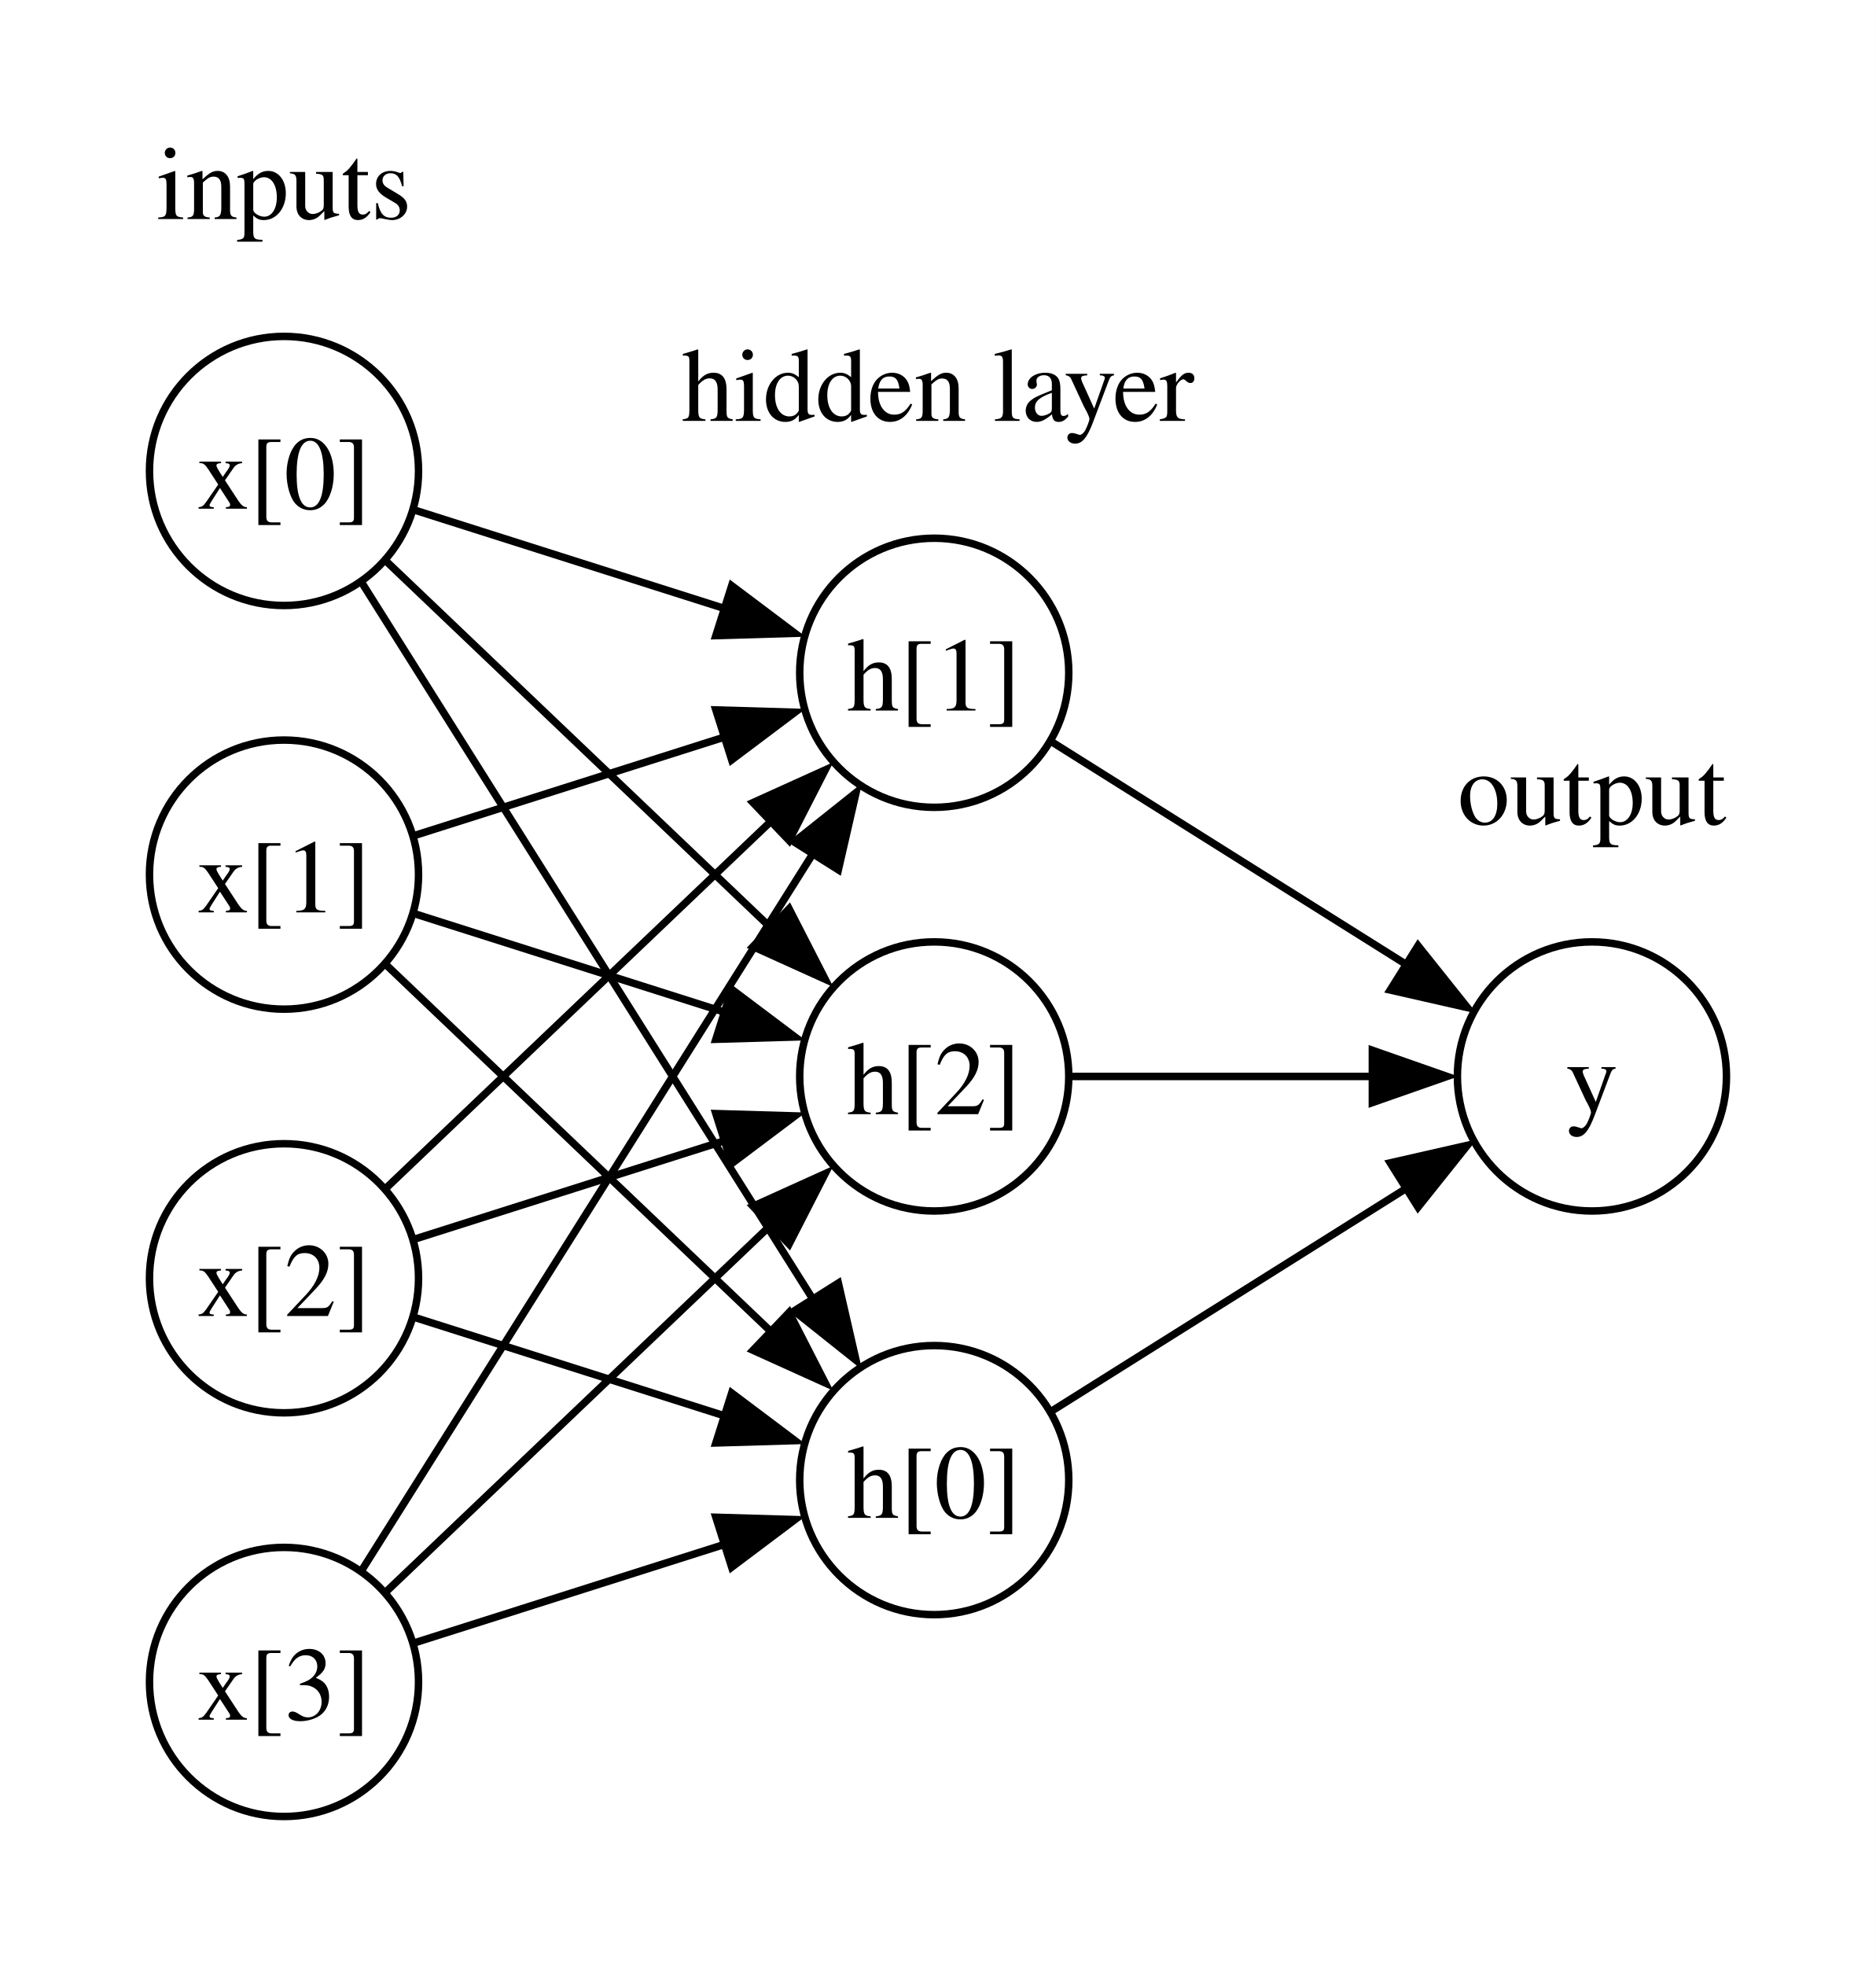
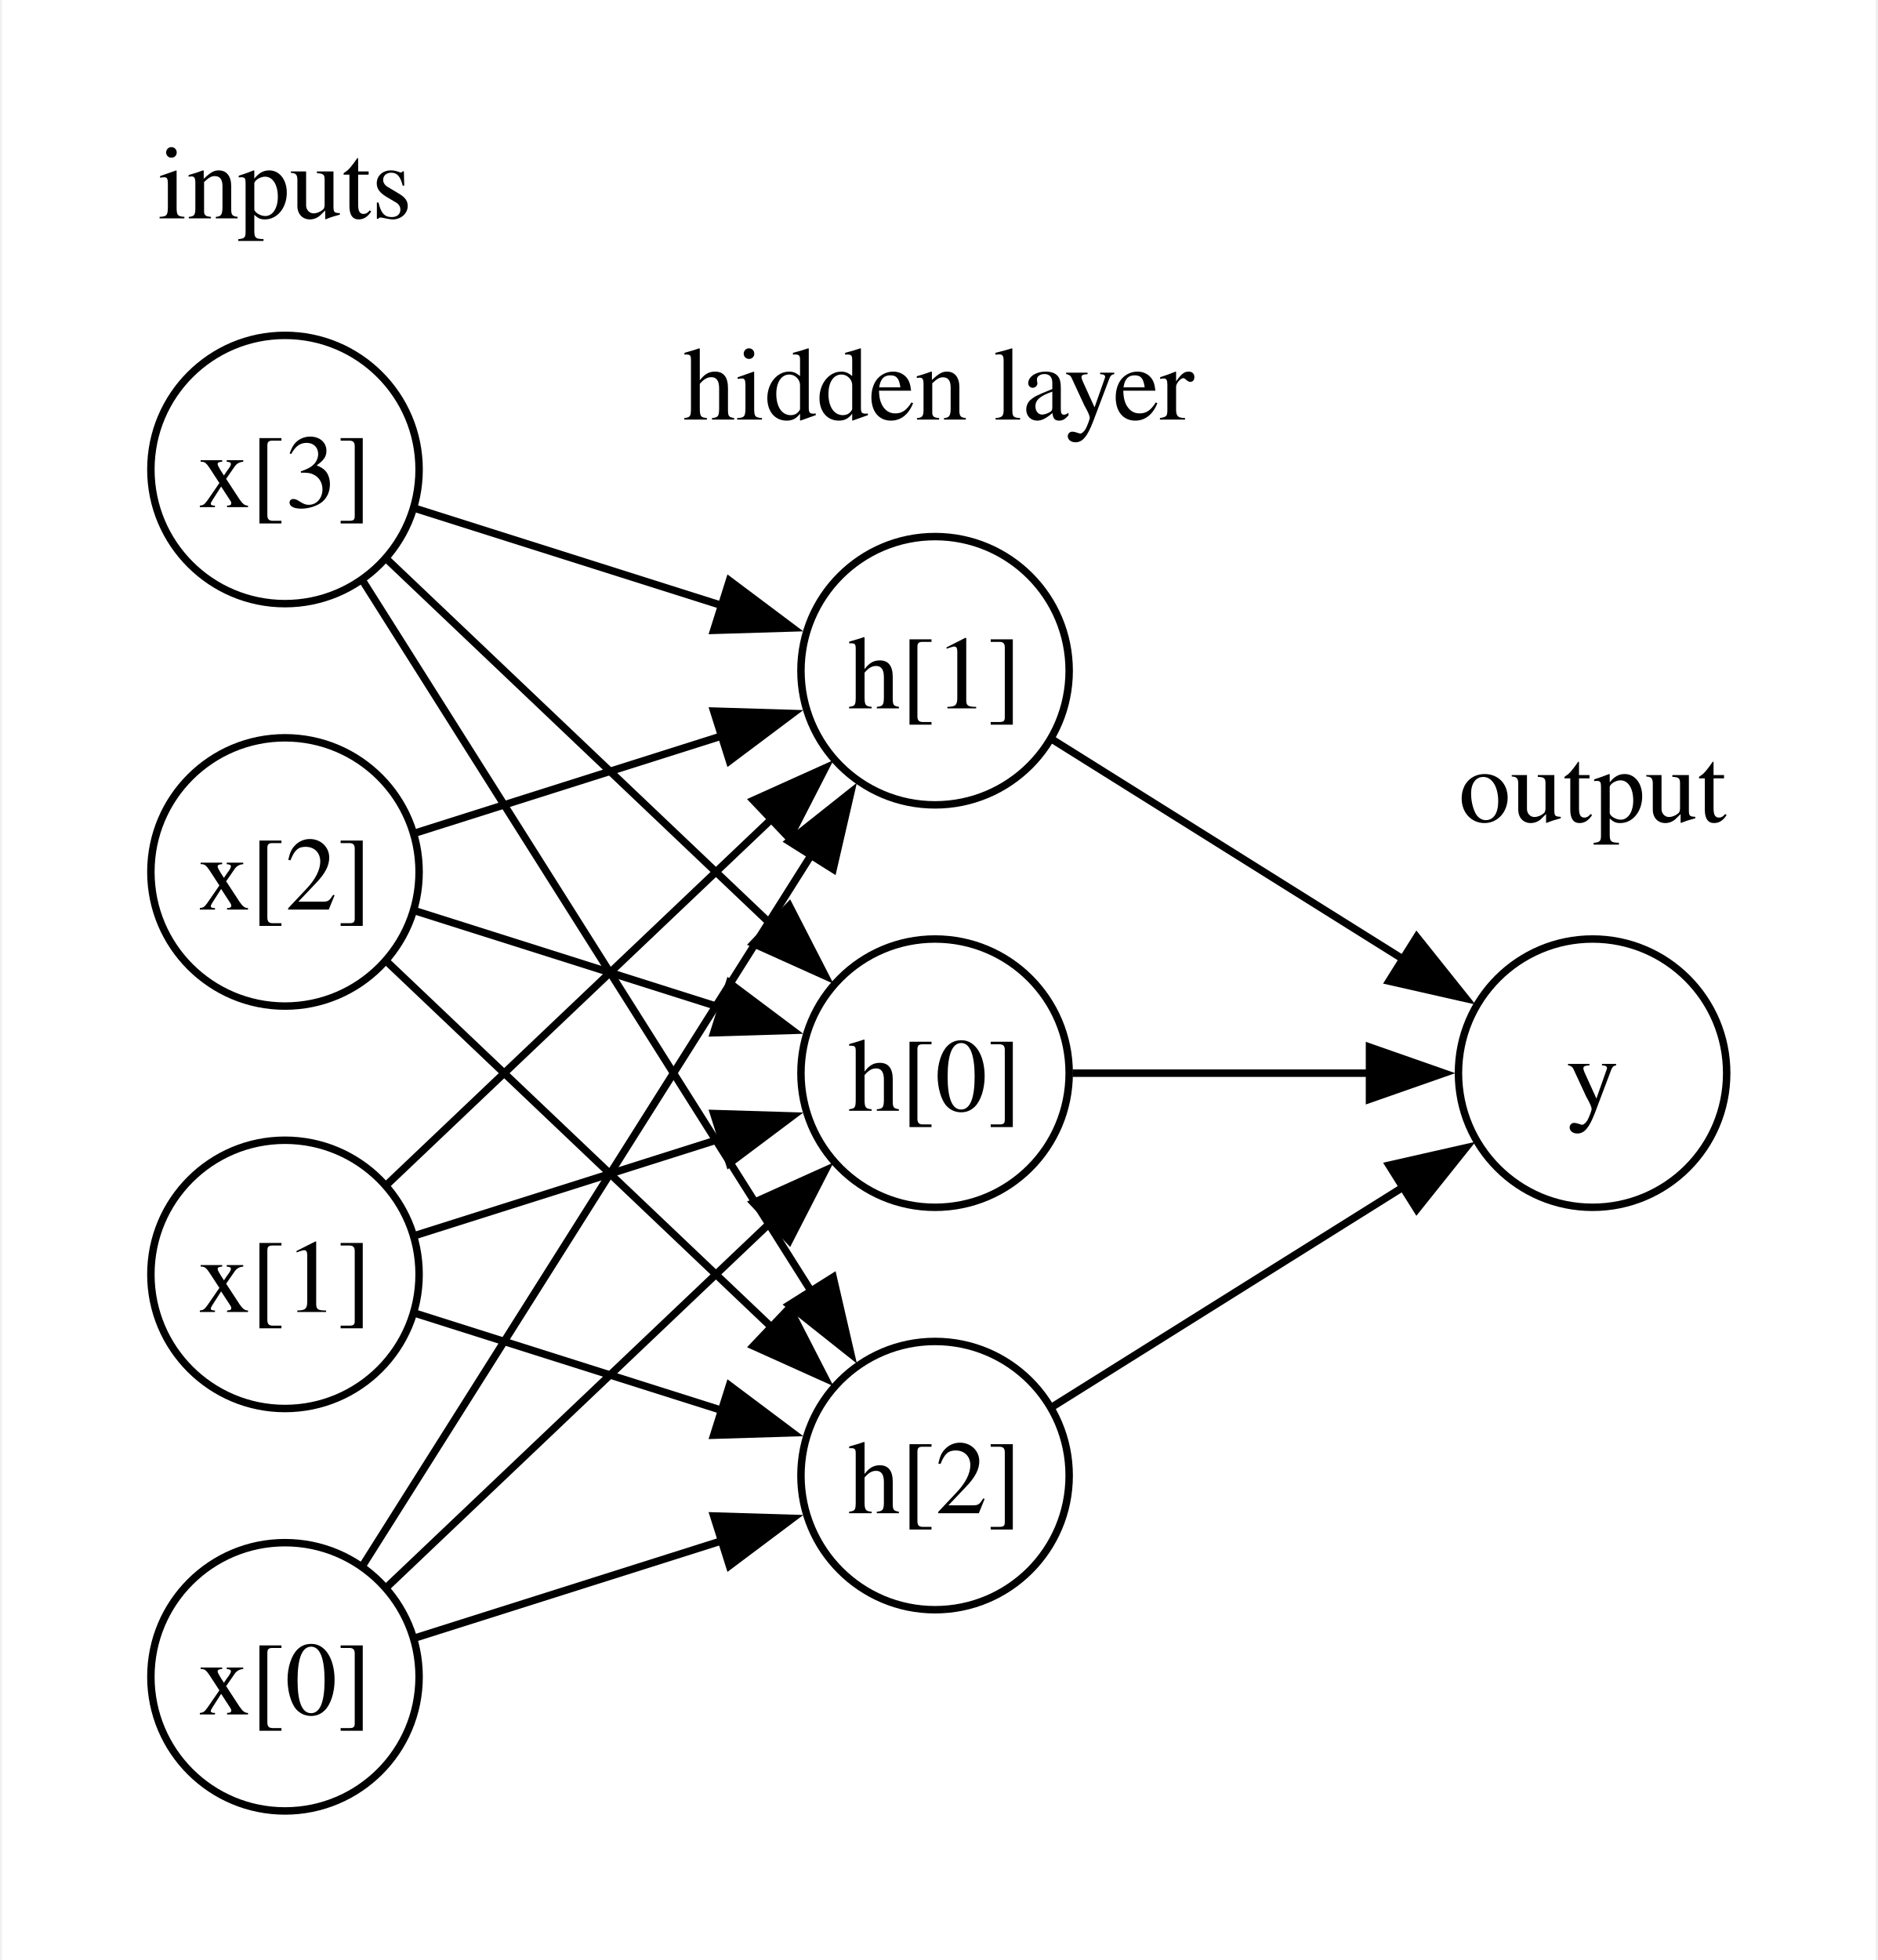
- <svg xmlns="http://www.w3.org/2000/svg" width="251pt" height="263pt" viewBox="0.00 0.00 251.00 263.00">
+ <svg xmlns="http://www.w3.org/2000/svg" width="252pt" height="263pt" viewBox="0.00 0.00 251.50 263.00">
  <g id="graph0" class="graph" transform="scale(1 1) rotate(0) translate(4 259)">
-     <polygon fill="white" stroke="none" points="-4,4 -4,-259 247,-259 247,4 -4,4" />
+     <polygon fill="white" stroke="none" points="-4,4 -4,-259 247.5,-259 247.5,4 -4,4" />
    <g id="clust1" class="cluster">
      <polygon fill="none" stroke="white" points="8,-8 8,-247 60,-247 60,-8 8,-8" />
      <text text-anchor="middle" x="34" y="-229.7" font-family="Times,serif" font-size="14.00">inputs</text>
    </g>
    <g id="clust2" class="cluster">
-       <polygon fill="none" stroke="white" points="80,-35 80,-220 163,-220 163,-35 80,-35" />
-       <text text-anchor="middle" x="121.5" y="-202.7" font-family="Times,serif" font-size="14.00">hidden layer</text>
+       <polygon fill="none" stroke="white" points="80,-35 80,-220 163.5,-220 163.5,-35 80,-35" />
+       <text text-anchor="middle" x="121.75" y="-202.7" font-family="Times,serif" font-size="14.00">hidden layer</text>
    </g>
    <g id="clust3" class="cluster">
-       <polygon fill="none" stroke="white" points="183,-89 183,-166 235,-166 235,-89 183,-89" />
-       <text text-anchor="middle" x="209" y="-148.7" font-family="Times,serif" font-size="14.00">output</text>
+       <polygon fill="none" stroke="white" points="183.5,-89 183.5,-166 235.5,-166 235.5,-89 183.5,-89" />
+       <text text-anchor="middle" x="209.5" y="-148.7" font-family="Times,serif" font-size="14.00">output</text>
    </g>
    <g id="node1" class="node">
-       <ellipse fill="none" stroke="black" cx="34" cy="-196" rx="18" ry="18" />
-       <text text-anchor="middle" x="34" y="-190.95" font-family="Times,serif" font-size="14.00">x[0]</text>
+       <ellipse fill="none" stroke="black" cx="34" cy="-34" rx="18" ry="18" />
+       <text text-anchor="middle" x="34" y="-28.95" font-family="Times,serif" font-size="14.00">x[0]</text>
    </g>
    <g id="node5" class="node">
-       <ellipse fill="none" stroke="black" cx="121" cy="-61" rx="18" ry="18" />
-       <text text-anchor="middle" x="121" y="-55.95" font-family="Times,serif" font-size="14.00">h[0]</text>
+       <ellipse fill="none" stroke="black" cx="121.25" cy="-115" rx="18" ry="18" />
+       <text text-anchor="middle" x="121.25" y="-109.95" font-family="Times,serif" font-size="14.00">h[0]</text>
    </g>
    <g id="edge1" class="edge">
-       <path fill="none" stroke="black" d="M44.42,-181.04C59.04,-157.82 87.31,-112.92 104.83,-85.1" />
-       <polygon fill="black" stroke="black" points="108.17,-87.36 110.54,-77.03 102.25,-83.63 108.17,-87.36" />
+       <path fill="none" stroke="black" d="M47.58,-45.95C61.18,-58.87 83.08,-79.68 99.29,-95.08" />
+       <polygon fill="black" stroke="black" points="96.86,-97.61 106.52,-101.96 101.68,-92.53 96.86,-97.61" />
    </g>
    <g id="node6" class="node">
-       <ellipse fill="none" stroke="black" cx="121" cy="-169" rx="18" ry="18" />
-       <text text-anchor="middle" x="121" y="-163.95" font-family="Times,serif" font-size="14.00">h[1]</text>
+       <ellipse fill="none" stroke="black" cx="121.25" cy="-169" rx="18" ry="18" />
+       <text text-anchor="middle" x="121.25" y="-163.95" font-family="Times,serif" font-size="14.00">h[1]</text>
    </g>
    <g id="edge2" class="edge">
-       <path fill="none" stroke="black" d="M51.39,-190.79C63.19,-187.05 79.37,-181.9 93.06,-177.56" />
-       <polygon fill="black" stroke="black" points="93.9,-180.65 102.37,-174.28 91.78,-173.97 93.9,-180.65" />
+       <path fill="none" stroke="black" d="M44.45,-48.96C59.04,-72.07 87.22,-116.69 104.8,-144.54" />
+       <polygon fill="black" stroke="black" points="101.65,-146.1 109.95,-152.69 107.57,-142.37 101.65,-146.1" />
    </g>
    <g id="node7" class="node">
-       <ellipse fill="none" stroke="black" cx="121" cy="-115" rx="18" ry="18" />
-       <text text-anchor="middle" x="121" y="-109.95" font-family="Times,serif" font-size="14.00">h[2]</text>
+       <ellipse fill="none" stroke="black" cx="121.25" cy="-61" rx="18" ry="18" />
+       <text text-anchor="middle" x="121.25" y="-55.95" font-family="Times,serif" font-size="14.00">h[2]</text>
    </g>
    <g id="edge3" class="edge">
-       <path fill="none" stroke="black" d="M47.54,-184.05C61.23,-171.01 83.34,-149.93 99.55,-134.49" />
-       <polygon fill="black" stroke="black" points="101.58,-137.43 106.41,-128 96.75,-132.37 101.58,-137.43" />
+       <path fill="none" stroke="black" d="M51.44,-39.21C63.16,-42.92 79.18,-47.99 92.82,-52.31" />
+       <polygon fill="black" stroke="black" points="91.54,-55.58 102.13,-55.26 93.65,-48.9 91.54,-55.58" />
    </g>
    <g id="node2" class="node">
-       <ellipse fill="none" stroke="black" cx="34" cy="-142" rx="18" ry="18" />
-       <text text-anchor="middle" x="34" y="-136.95" font-family="Times,serif" font-size="14.00">x[1]</text>
+       <ellipse fill="none" stroke="black" cx="34" cy="-88" rx="18" ry="18" />
+       <text text-anchor="middle" x="34" y="-82.95" font-family="Times,serif" font-size="14.00">x[1]</text>
    </g>
    <g id="edge4" class="edge">
-       <path fill="none" stroke="black" d="M47.54,-130.05C61.23,-117.01 83.34,-95.93 99.55,-80.49" />
-       <polygon fill="black" stroke="black" points="101.58,-83.43 106.41,-74 96.75,-78.37 101.58,-83.43" />
+       <path fill="none" stroke="black" d="M51.44,-93.21C63.16,-96.92 79.18,-101.99 92.82,-106.31" />
+       <polygon fill="black" stroke="black" points="91.54,-109.58 102.13,-109.26 93.65,-102.9 91.54,-109.58" />
    </g>
    <g id="edge5" class="edge">
-       <path fill="none" stroke="black" d="M51.39,-147.21C63.19,-150.95 79.37,-156.1 93.06,-160.44" />
-       <polygon fill="black" stroke="black" points="91.78,-164.03 102.37,-163.72 93.9,-157.35 91.78,-164.03" />
+       <path fill="none" stroke="black" d="M47.58,-99.95C61.18,-112.87 83.08,-133.68 99.29,-149.08" />
+       <polygon fill="black" stroke="black" points="96.86,-151.61 106.52,-155.96 101.68,-146.53 96.86,-151.61" />
    </g>
    <g id="edge6" class="edge">
-       <path fill="none" stroke="black" d="M51.39,-136.79C63.19,-133.05 79.37,-127.9 93.06,-123.56" />
-       <polygon fill="black" stroke="black" points="93.9,-126.65 102.37,-120.28 91.78,-119.97 93.9,-126.65" />
+       <path fill="none" stroke="black" d="M51.44,-82.79C63.16,-79.08 79.18,-74.01 92.82,-69.69" />
+       <polygon fill="black" stroke="black" points="93.65,-73.1 102.13,-66.74 91.54,-66.42 93.65,-73.1" />
    </g>
    <g id="node3" class="node">
-       <ellipse fill="none" stroke="black" cx="34" cy="-88" rx="18" ry="18" />
-       <text text-anchor="middle" x="34" y="-82.95" font-family="Times,serif" font-size="14.00">x[2]</text>
+       <ellipse fill="none" stroke="black" cx="34" cy="-142" rx="18" ry="18" />
+       <text text-anchor="middle" x="34" y="-136.95" font-family="Times,serif" font-size="14.00">x[2]</text>
    </g>
    <g id="edge7" class="edge">
-       <path fill="none" stroke="black" d="M51.39,-82.79C63.19,-79.05 79.37,-73.9 93.06,-69.56" />
-       <polygon fill="black" stroke="black" points="93.9,-72.65 102.37,-66.28 91.78,-65.97 93.9,-72.65" />
+       <path fill="none" stroke="black" d="M51.44,-136.79C63.16,-133.08 79.18,-128.01 92.82,-123.69" />
+       <polygon fill="black" stroke="black" points="93.65,-127.1 102.13,-120.74 91.54,-120.42 93.65,-127.1" />
    </g>
    <g id="edge8" class="edge">
-       <path fill="none" stroke="black" d="M47.54,-99.95C61.23,-112.99 83.34,-134.07 99.55,-149.51" />
-       <polygon fill="black" stroke="black" points="96.75,-151.63 106.41,-156 101.58,-146.57 96.75,-151.63" />
+       <path fill="none" stroke="black" d="M51.44,-147.21C63.16,-150.92 79.18,-155.99 92.82,-160.31" />
+       <polygon fill="black" stroke="black" points="91.54,-163.58 102.13,-163.26 93.65,-156.9 91.54,-163.58" />
    </g>
    <g id="edge9" class="edge">
-       <path fill="none" stroke="black" d="M51.39,-93.21C63.19,-96.95 79.37,-102.1 93.06,-106.44" />
-       <polygon fill="black" stroke="black" points="91.78,-110.03 102.37,-109.72 93.9,-103.35 91.78,-110.03" />
+       <path fill="none" stroke="black" d="M47.58,-130.05C61.18,-117.13 83.08,-96.32 99.29,-80.92" />
+       <polygon fill="black" stroke="black" points="101.68,-83.47 106.52,-74.04 96.86,-78.39 101.68,-83.47" />
    </g>
    <g id="node4" class="node">
-       <ellipse fill="none" stroke="black" cx="34" cy="-34" rx="18" ry="18" />
-       <text text-anchor="middle" x="34" y="-28.95" font-family="Times,serif" font-size="14.00">x[3]</text>
+       <ellipse fill="none" stroke="black" cx="34" cy="-196" rx="18" ry="18" />
+       <text text-anchor="middle" x="34" y="-190.95" font-family="Times,serif" font-size="14.00">x[3]</text>
    </g>
    <g id="edge10" class="edge">
-       <path fill="none" stroke="black" d="M51.39,-39.21C63.19,-42.95 79.37,-48.1 93.06,-52.44" />
-       <polygon fill="black" stroke="black" points="91.78,-56.03 102.37,-55.72 93.9,-49.35 91.78,-56.03" />
+       <path fill="none" stroke="black" d="M47.58,-184.05C61.18,-171.13 83.08,-150.32 99.29,-134.92" />
+       <polygon fill="black" stroke="black" points="101.68,-137.47 106.52,-128.04 96.86,-132.39 101.68,-137.47" />
    </g>
    <g id="edge11" class="edge">
-       <path fill="none" stroke="black" d="M44.42,-48.96C59.04,-72.18 87.31,-117.08 104.83,-144.9" />
-       <polygon fill="black" stroke="black" points="102.25,-146.37 110.54,-152.97 108.17,-142.64 102.25,-146.37" />
+       <path fill="none" stroke="black" d="M51.44,-190.79C63.16,-187.08 79.18,-182.01 92.82,-177.69" />
+       <polygon fill="black" stroke="black" points="93.65,-181.1 102.13,-174.74 91.54,-174.42 93.65,-181.1" />
    </g>
    <g id="edge12" class="edge">
-       <path fill="none" stroke="black" d="M47.54,-45.95C61.23,-58.99 83.34,-80.07 99.55,-95.51" />
-       <polygon fill="black" stroke="black" points="96.75,-97.63 106.41,-102 101.58,-92.57 96.75,-97.63" />
+       <path fill="none" stroke="black" d="M44.45,-181.04C59.04,-157.93 87.22,-113.31 104.8,-85.46" />
+       <polygon fill="black" stroke="black" points="107.57,-87.63 109.95,-77.31 101.65,-83.9 107.57,-87.63" />
    </g>
    <g id="node8" class="node">
-       <ellipse fill="none" stroke="black" cx="209" cy="-115" rx="18" ry="18" />
-       <text text-anchor="middle" x="209" y="-109.95" font-family="Times,serif" font-size="14.00">y</text>
+       <ellipse fill="none" stroke="black" cx="209.5" cy="-115" rx="18" ry="18" />
+       <text text-anchor="middle" x="209.5" y="-109.95" font-family="Times,serif" font-size="14.00">y</text>
    </g>
    <g id="edge13" class="edge">
-       <path fill="none" stroke="black" d="M136.59,-70.16C149.68,-78.38 169.15,-90.6 184.45,-100.21" />
-       <polygon fill="black" stroke="black" points="182.01,-103.44 192.34,-105.79 185.73,-97.51 182.01,-103.44" />
+       <path fill="none" stroke="black" d="M139.7,-115C151.16,-115 166.42,-115 179.65,-115" />
+       <polygon fill="black" stroke="black" points="179.56,-118.5 189.56,-115 179.56,-111.5 179.56,-118.5" />
    </g>
    <g id="edge14" class="edge">
-       <path fill="none" stroke="black" d="M136.59,-159.84C149.68,-151.62 169.15,-139.4 184.45,-129.79" />
-       <polygon fill="black" stroke="black" points="185.73,-132.49 192.34,-124.21 182.01,-126.56 185.73,-132.49" />
+       <path fill="none" stroke="black" d="M136.88,-159.84C149.89,-151.69 169.16,-139.63 184.44,-130.06" />
+       <polygon fill="black" stroke="black" points="185.9,-133.28 192.51,-125.01 182.18,-127.35 185.9,-133.28" />
    </g>
    <g id="edge15" class="edge">
-       <path fill="none" stroke="black" d="M139.4,-115C150.94,-115 166.35,-115 179.64,-115" />
-       <polygon fill="black" stroke="black" points="179.62,-118.5 189.62,-115 179.62,-111.5 179.62,-118.5" />
+       <path fill="none" stroke="black" d="M136.88,-70.16C149.89,-78.31 169.16,-90.37 184.44,-99.94" />
+       <polygon fill="black" stroke="black" points="182.18,-102.65 192.51,-104.99 185.9,-96.72 182.18,-102.65" />
    </g>
  </g>
</svg>
